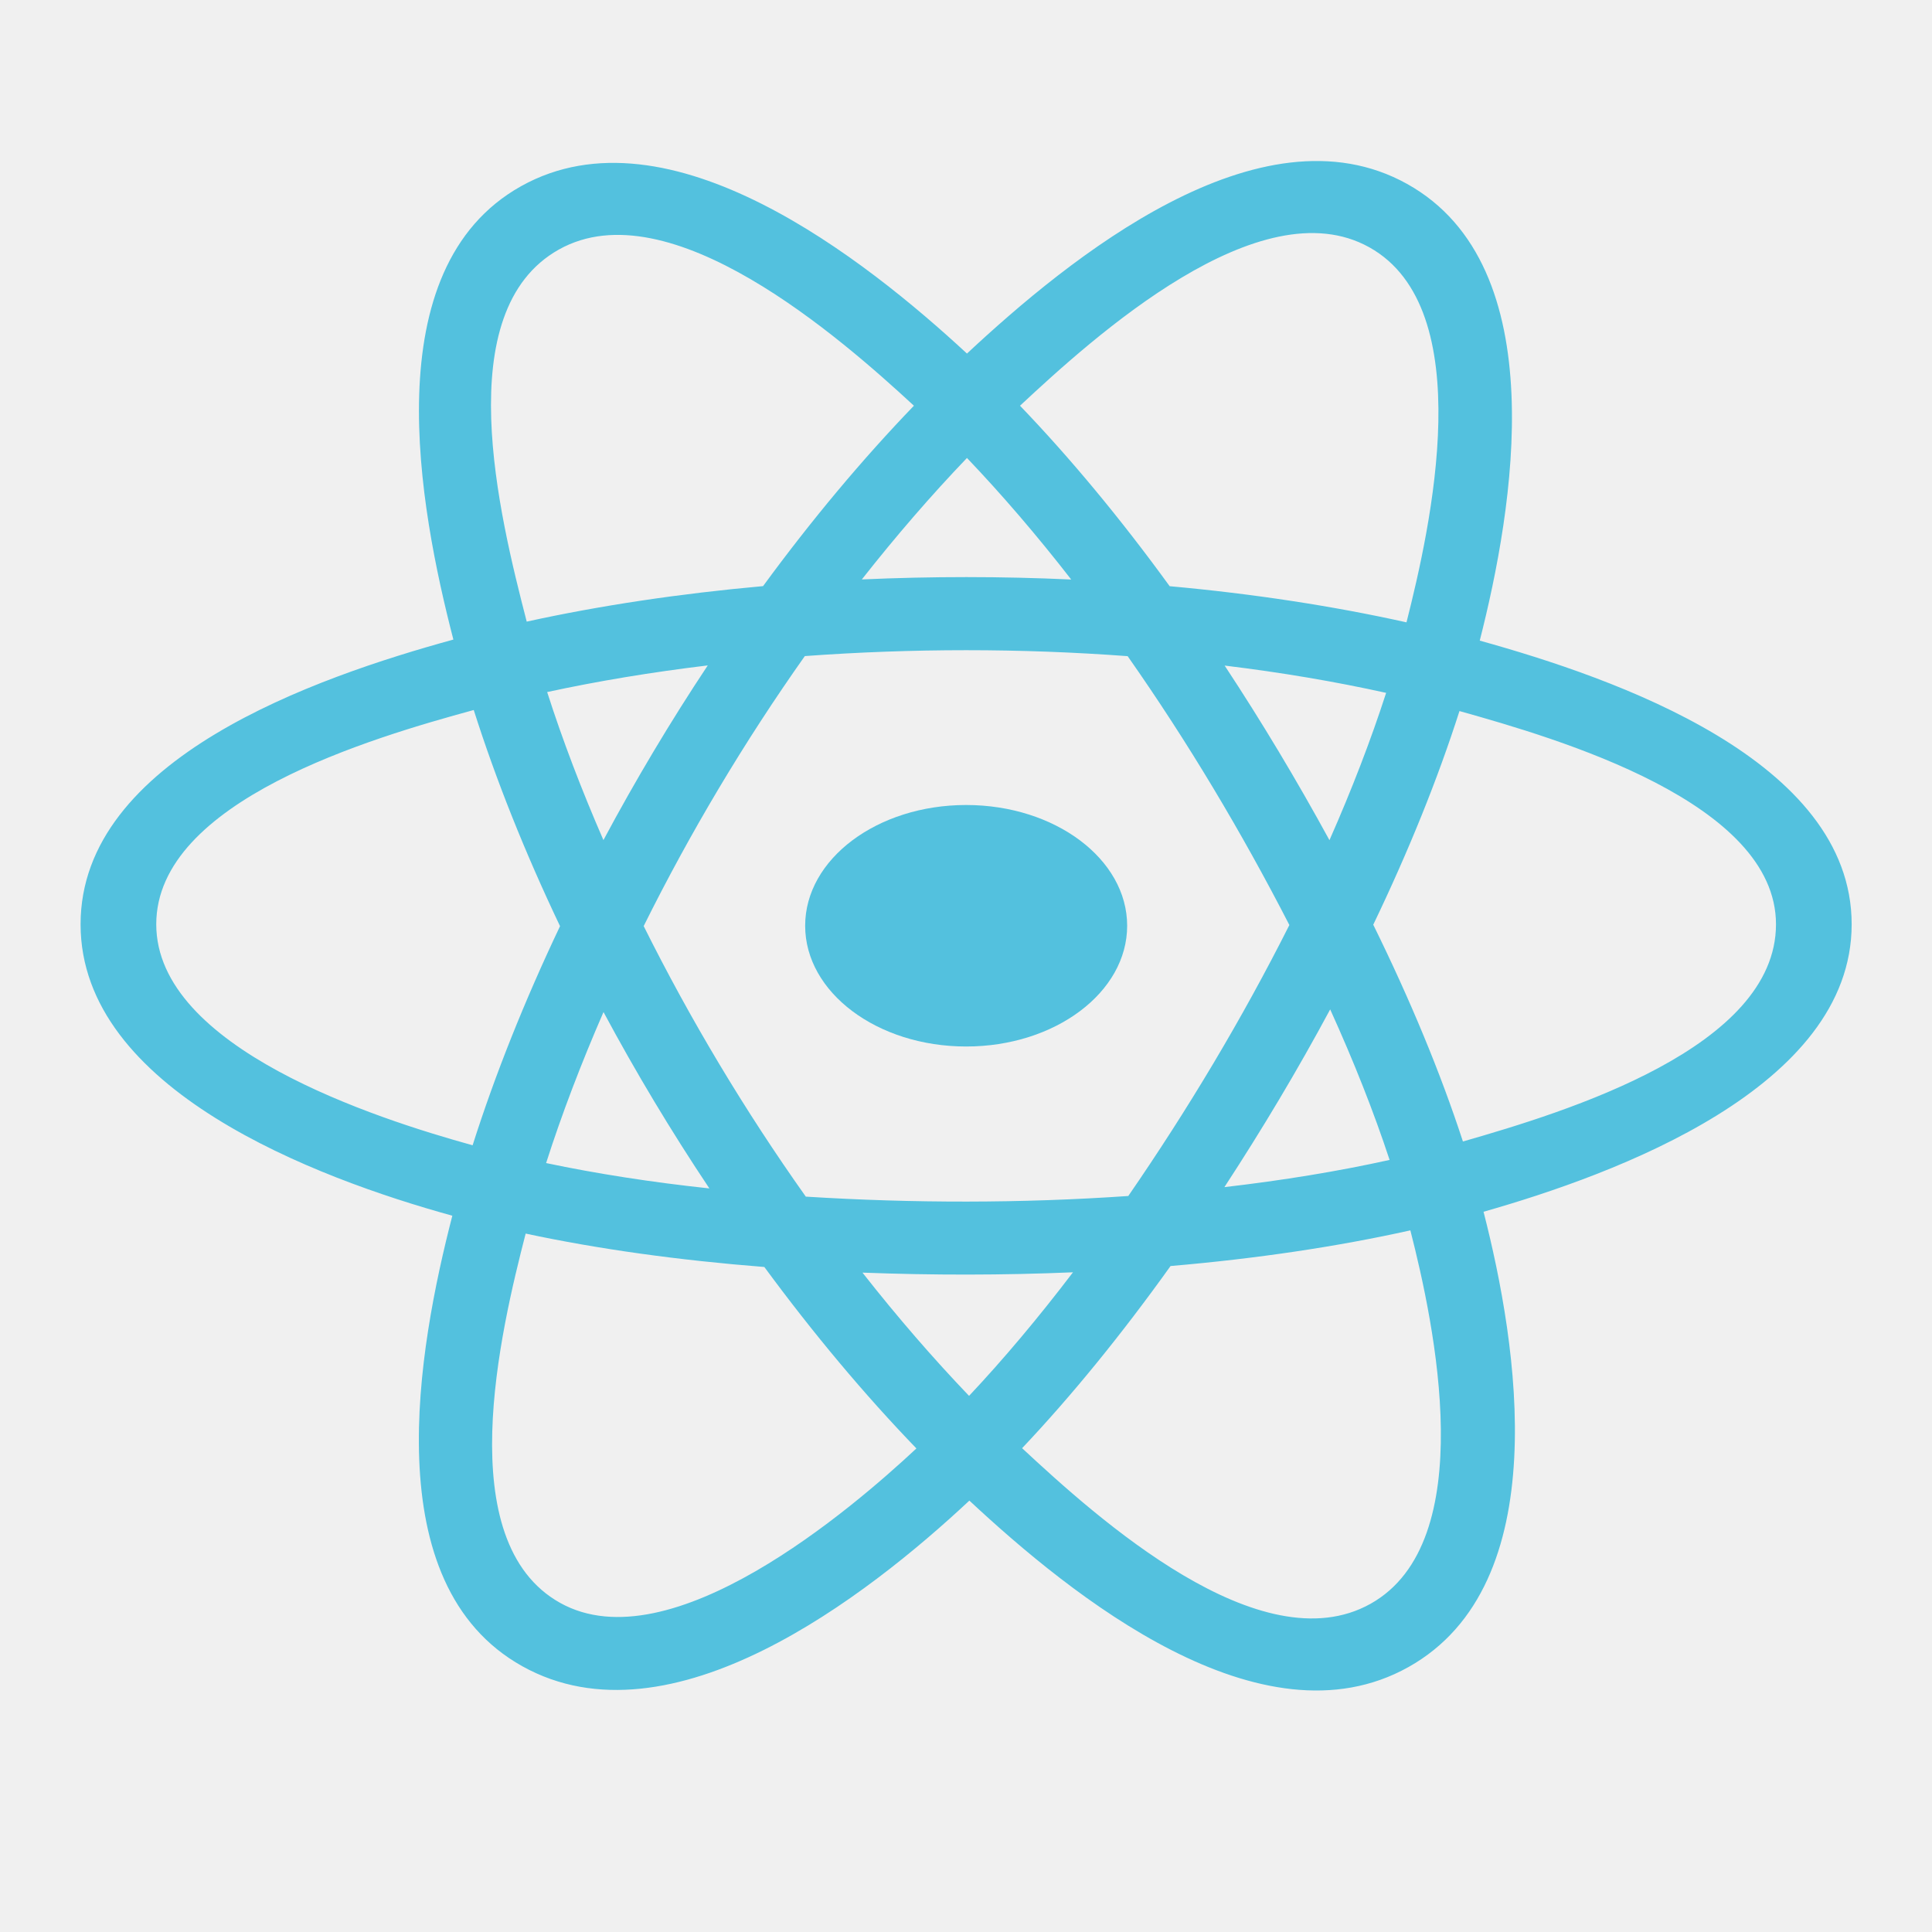
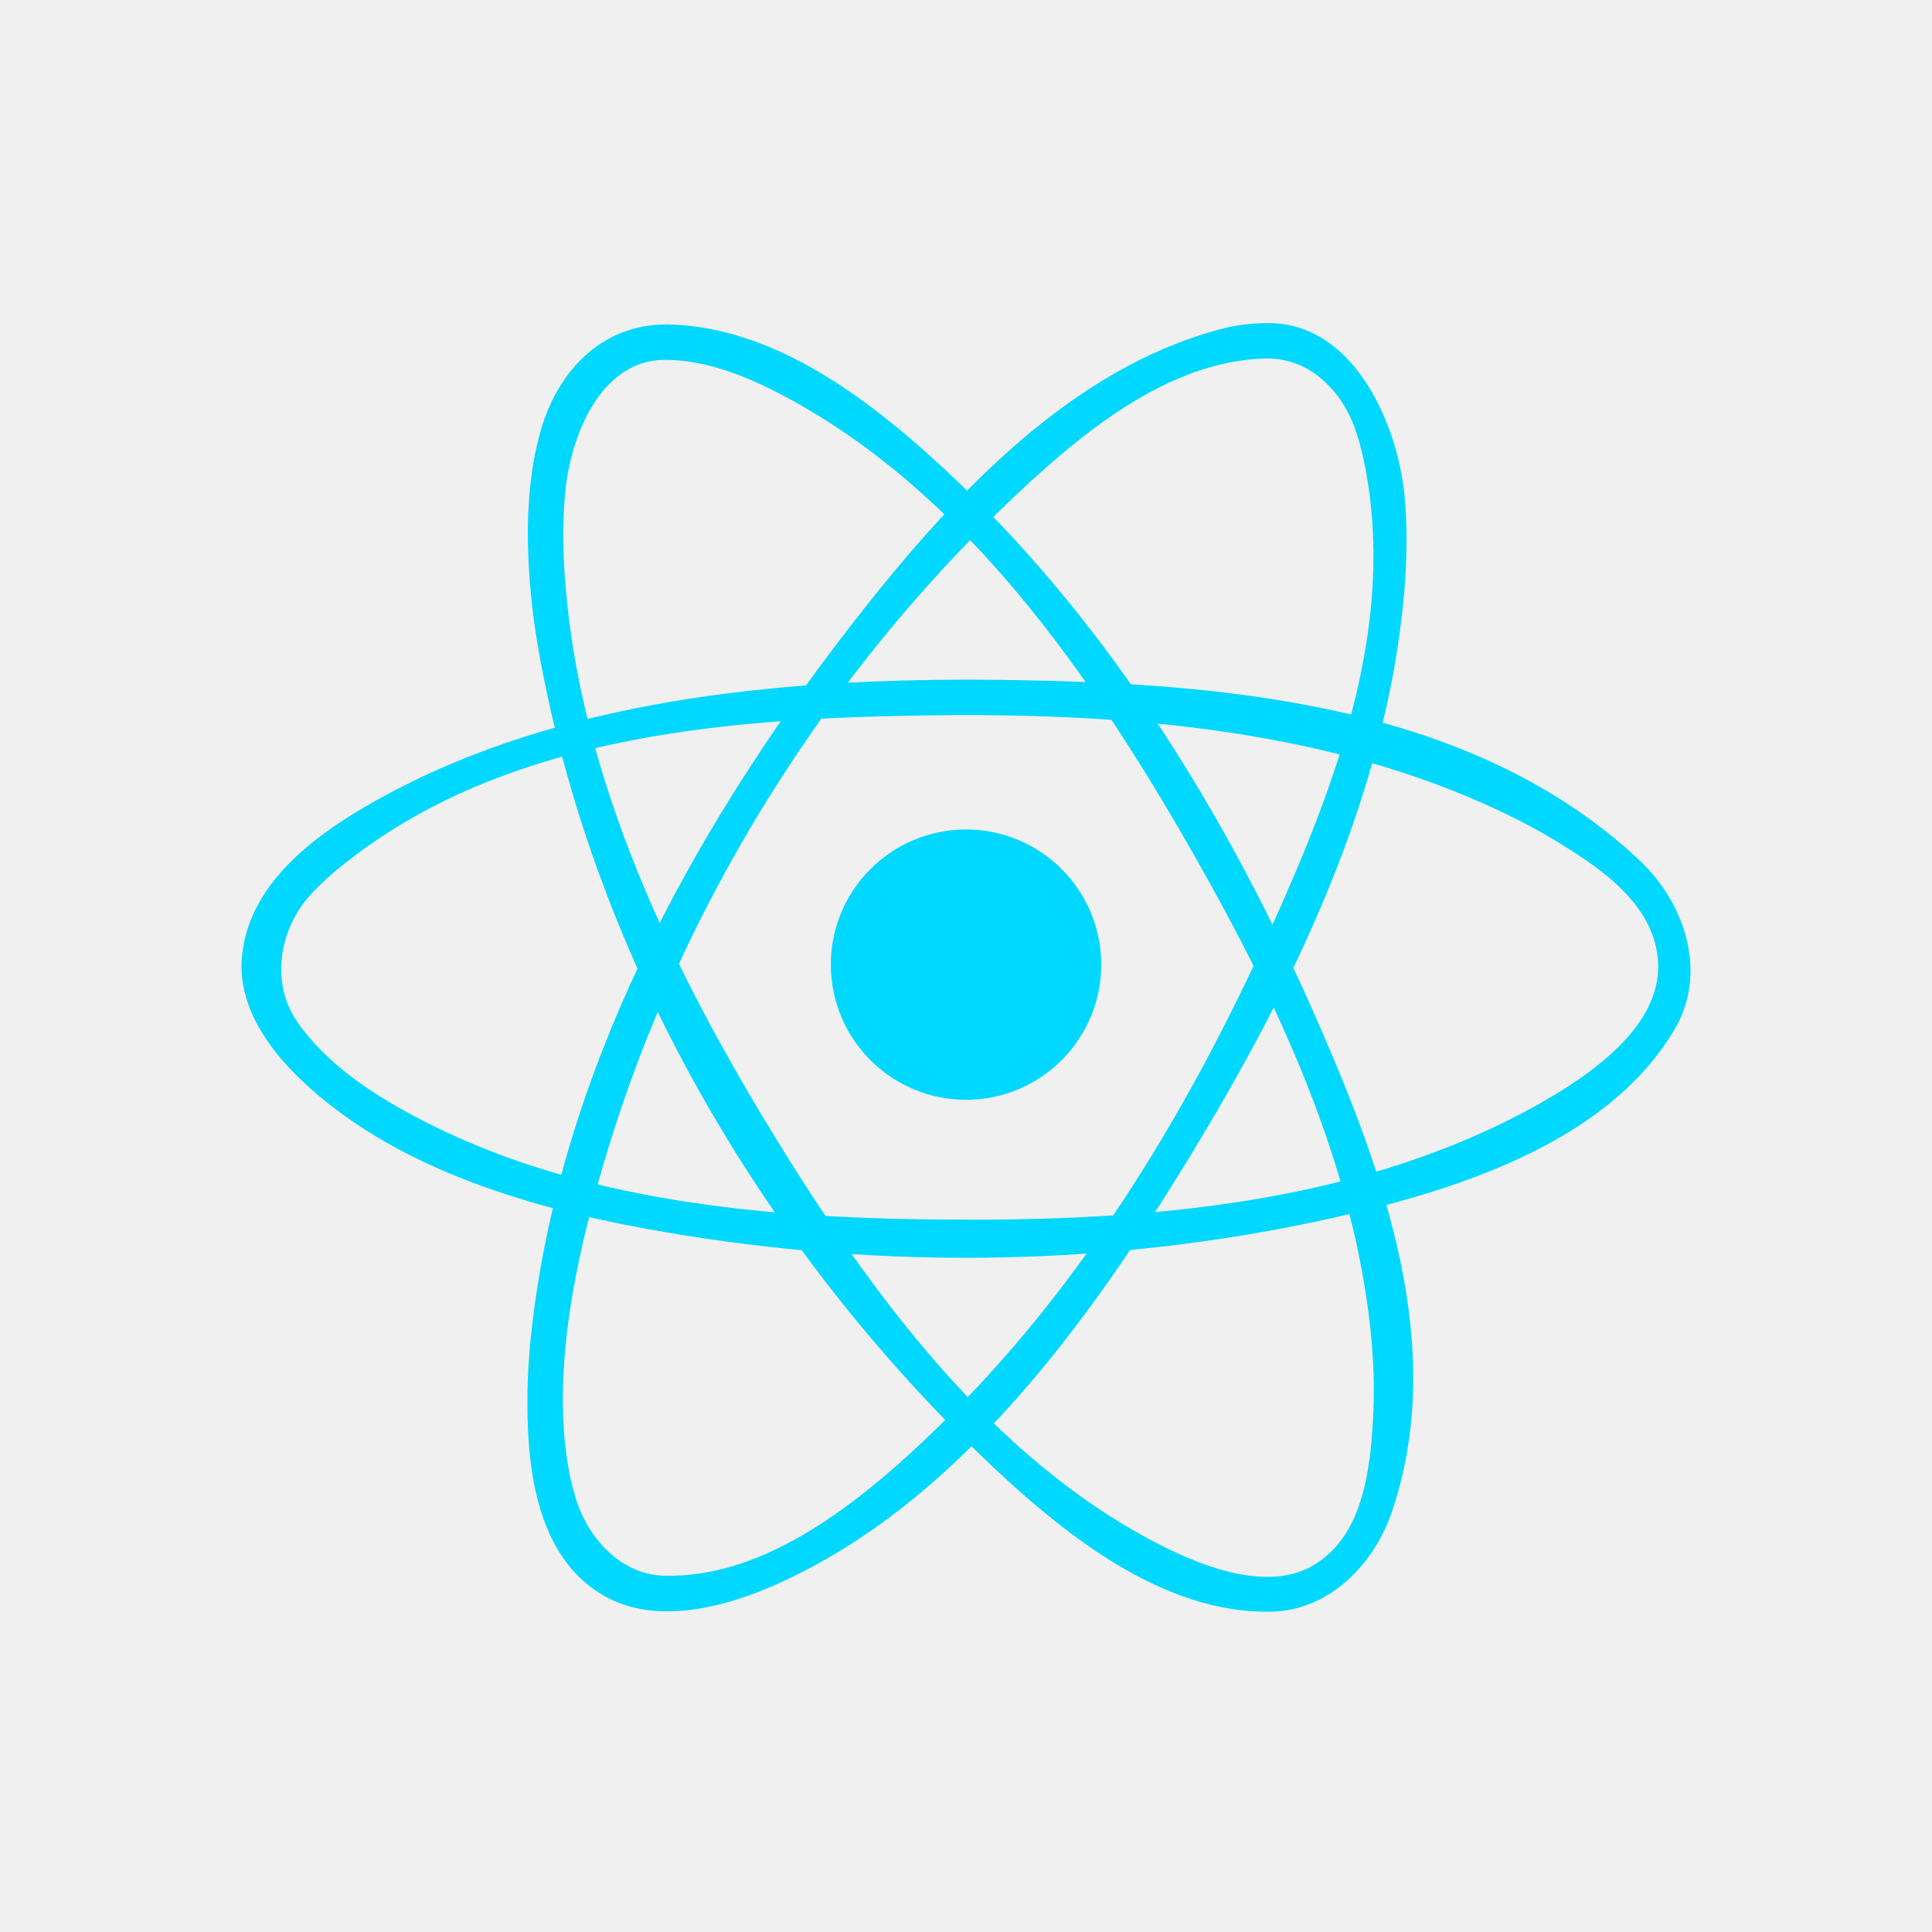
<svg xmlns="http://www.w3.org/2000/svg" width="24" height="24" viewBox="0 0 24 24" fill="none">
-   <g clip-path="url(#clip0_2755_4415)">
-     <path fill-rule="evenodd" clip-rule="evenodd" d="M18.382 7.958C18.797 6.33 19.318 3.309 17.48 2.285C15.65 1.266 13.269 3.219 12.012 4.392C10.758 3.231 8.31 1.286 6.473 2.313C4.644 3.336 5.208 6.306 5.632 7.945C3.926 8.414 1.001 9.422 1.001 11.482C1.001 13.537 3.923 14.634 5.619 15.102C5.194 16.75 4.658 19.678 6.489 20.699C8.333 21.726 10.773 19.827 12.042 18.641C13.307 19.821 15.666 21.732 17.496 20.709C19.332 19.682 18.853 16.702 18.429 15.053C20.073 14.585 23.002 13.511 23.002 11.482C23.002 9.442 20.061 8.425 18.382 7.958ZM18.173 14.18C17.895 13.328 17.519 12.422 17.059 11.487C17.498 10.573 17.859 9.68 18.13 8.833C19.361 9.178 22.062 9.966 22.062 11.482C22.062 13.013 19.47 13.808 18.173 14.18ZM17.025 19.923C15.659 20.686 13.631 18.859 12.697 17.99C13.316 17.335 13.936 16.573 14.541 15.727C15.604 15.636 16.609 15.487 17.52 15.284C17.819 16.45 18.396 19.156 17.025 19.923ZM6.959 19.912C5.593 19.151 6.217 16.538 6.53 15.324C7.432 15.517 8.429 15.655 9.495 15.739C10.104 16.567 10.741 17.327 11.384 17.993C10.59 18.735 8.331 20.676 6.959 19.912ZM1.941 11.482C1.941 9.946 4.626 9.164 5.885 8.82C6.16 9.685 6.521 10.59 6.957 11.505C6.516 12.433 6.149 13.352 5.871 14.227C4.671 13.895 1.941 13.019 1.941 11.482ZM6.944 3.099C8.315 2.332 10.443 4.199 11.353 5.04C10.714 5.703 10.082 6.458 9.479 7.281C8.444 7.374 7.454 7.522 6.543 7.722C6.202 6.4 5.574 3.865 6.944 3.099ZM15.213 8.268C15.915 8.353 16.587 8.467 17.219 8.607C17.029 9.194 16.793 9.808 16.515 10.437C16.111 9.697 15.678 8.973 15.213 8.268ZM12.012 5.689C12.445 6.143 12.88 6.649 13.307 7.199C12.44 7.159 11.573 7.159 10.706 7.198C11.134 6.654 11.572 6.148 12.012 5.689ZM7.496 10.436C7.223 9.809 6.988 9.193 6.797 8.597C7.425 8.461 8.094 8.35 8.792 8.266C8.325 8.969 7.893 9.694 7.496 10.436ZM8.812 14.763C8.091 14.686 7.412 14.58 6.784 14.448C6.978 13.842 7.218 13.213 7.497 12.572C7.899 13.322 8.338 14.053 8.812 14.763ZM12.038 17.34C11.593 16.875 11.148 16.362 10.714 15.809C11.585 15.842 12.458 15.842 13.329 15.805C12.901 16.367 12.469 16.882 12.038 17.34ZM16.524 12.539C16.818 13.187 17.066 13.813 17.262 14.409C16.625 14.55 15.936 14.663 15.21 14.747C15.679 14.029 16.119 13.293 16.524 12.539ZM14.016 14.857C12.684 14.949 11.343 14.948 10.01 14.865C9.252 13.796 8.578 12.671 7.996 11.504C8.575 10.339 9.244 9.217 9.998 8.15C11.332 8.053 12.675 8.052 14.008 8.151C14.756 9.218 15.424 10.337 16.017 11.491C15.431 12.655 14.758 13.78 14.016 14.857ZM17.01 3.072C18.382 3.836 17.771 6.551 17.472 7.731C16.559 7.528 15.568 7.376 14.53 7.282C13.926 6.45 13.299 5.694 12.671 5.04C13.592 4.181 15.652 2.315 17.01 3.072Z" fill="#53C1DE" />
-     <path d="M14.002 11.5C14.002 10.672 13.106 10 12.002 10C10.897 10 10.002 10.672 10.002 11.5C10.002 12.328 10.897 13 12.002 13C13.106 13 14.002 12.328 14.002 11.5Z" fill="#53C1DE" />
+   <g clip-path="url(#clip0_3290_5124)">
+     <path d="M12.001 13.662C12.928 13.662 13.68 12.91 13.68 11.983C13.68 11.056 12.928 10.304 12.001 10.304C11.073 10.304 10.321 11.056 10.321 11.983C10.321 12.91 11.073 13.662 12.001 13.662Z" fill="#00D8FF" />
+     <path fill-rule="evenodd" clip-rule="evenodd" d="M12.124 8.443C14.987 8.463 18.111 8.672 20.255 10.584C20.318 10.64 20.379 10.699 20.438 10.759C20.944 11.275 21.208 12.107 20.8 12.792C19.962 14.199 18.088 14.812 16.275 15.19C13.562 15.755 10.725 15.759 8.014 15.262C6.453 14.976 4.858 14.473 3.749 13.423C3.317 13.014 2.948 12.477 3.006 11.878C3.1 10.91 4.029 10.288 4.81 9.868C6.982 8.699 9.628 8.438 12.124 8.443ZM11.916 8.883C9.207 8.902 6.275 9.075 4.183 10.807C4.11 10.867 4.039 10.93 3.972 10.997C3.928 11.04 3.885 11.084 3.844 11.13C3.477 11.542 3.351 12.205 3.697 12.7C4.046 13.199 4.576 13.558 5.121 13.852C7.16 14.948 9.57 15.143 11.919 15.151C14.298 15.16 16.751 14.943 18.852 13.857C19.689 13.423 20.631 12.787 20.598 11.968C20.567 11.217 19.834 10.753 19.285 10.421C19.137 10.332 18.984 10.249 18.829 10.171C16.744 9.126 14.3 8.878 11.916 8.883Z" fill="#00D8FF" />
+     <path fill-rule="evenodd" clip-rule="evenodd" d="M15.793 4.014C16.841 4.041 17.383 5.3 17.455 6.23C17.469 6.415 17.474 6.6 17.472 6.786C17.47 6.987 17.459 7.188 17.441 7.388C17.221 9.868 16.088 12.229 14.755 14.41C13.451 16.543 11.861 18.67 9.698 19.658C8.983 19.985 8.133 20.187 7.5 19.822C6.632 19.322 6.537 18.153 6.553 17.266C6.557 17.048 6.572 16.83 6.594 16.613C6.928 13.403 8.555 10.362 10.591 7.743C11.779 6.214 13.192 4.698 14.953 4.149C15.23 4.062 15.45 4.01 15.793 4.014ZM15.743 4.453C14.513 4.473 13.409 5.384 12.432 6.331C9.862 8.82 7.967 12.13 7.205 15.601C7.147 15.87 7.097 16.141 7.061 16.414C7.033 16.625 7.012 16.837 7.001 17.05C6.992 17.22 6.989 17.389 6.995 17.559C6.998 17.692 7.007 17.825 7.022 17.957C7.033 18.058 7.047 18.158 7.066 18.258C7.079 18.332 7.096 18.405 7.114 18.478C7.13 18.538 7.147 18.596 7.166 18.655C7.32 19.117 7.715 19.559 8.246 19.574C9.484 19.608 10.649 18.705 11.657 17.724C13.426 16.002 14.744 13.839 15.773 11.565C16.604 9.729 17.365 7.733 16.94 5.712C16.924 5.636 16.905 5.56 16.884 5.485C16.866 5.424 16.846 5.364 16.825 5.304C16.66 4.854 16.271 4.452 15.743 4.453Z" fill="#00D8FF" />
+     <path fill-rule="evenodd" clip-rule="evenodd" d="M8.291 4.03C9.627 4.056 10.828 4.963 11.894 5.979C13.838 7.833 15.273 10.191 16.361 12.673C17.204 14.595 17.98 16.753 17.29 18.782C17.073 19.421 16.524 20.006 15.791 20.021C14.448 20.048 13.204 19.072 12.124 18.021C9.414 15.383 7.403 11.901 6.714 8.208C6.664 7.944 6.625 7.678 6.598 7.41C6.576 7.192 6.562 6.973 6.558 6.753C6.555 6.576 6.559 6.399 6.571 6.223C6.579 6.105 6.591 5.988 6.608 5.872C6.623 5.762 6.642 5.653 6.667 5.545C6.683 5.473 6.701 5.402 6.722 5.332C6.924 4.641 7.449 4.025 8.291 4.03ZM8.24 4.47C7.458 4.487 7.1 5.41 7.028 6.058C7.013 6.191 7.004 6.325 7 6.458C6.995 6.629 6.997 6.801 7.005 6.972C7.128 9.446 8.235 11.839 9.57 14.03C10.827 16.092 12.345 18.146 14.433 19.202C15.036 19.507 15.768 19.747 16.289 19.459C16.943 19.097 17.023 18.236 17.058 17.594C17.067 17.419 17.068 17.244 17.063 17.069C17.056 16.849 17.039 16.63 17.013 16.411C16.772 14.372 15.869 12.443 14.832 10.62C13.541 8.352 11.96 6.091 9.722 4.91C9.258 4.666 8.756 4.466 8.24 4.47Z" fill="#00D8FF" />
  </g>
  <defs>
-     <clipPath id="clip0_2755_4415">
-       <rect width="24" height="24" fill="white" transform="translate(0.000976562)" />
+     <clipPath id="clip0_3290_5124">
+       <rect width="24" height="24" fill="white" />
    </clipPath>
  </defs>
</svg>
